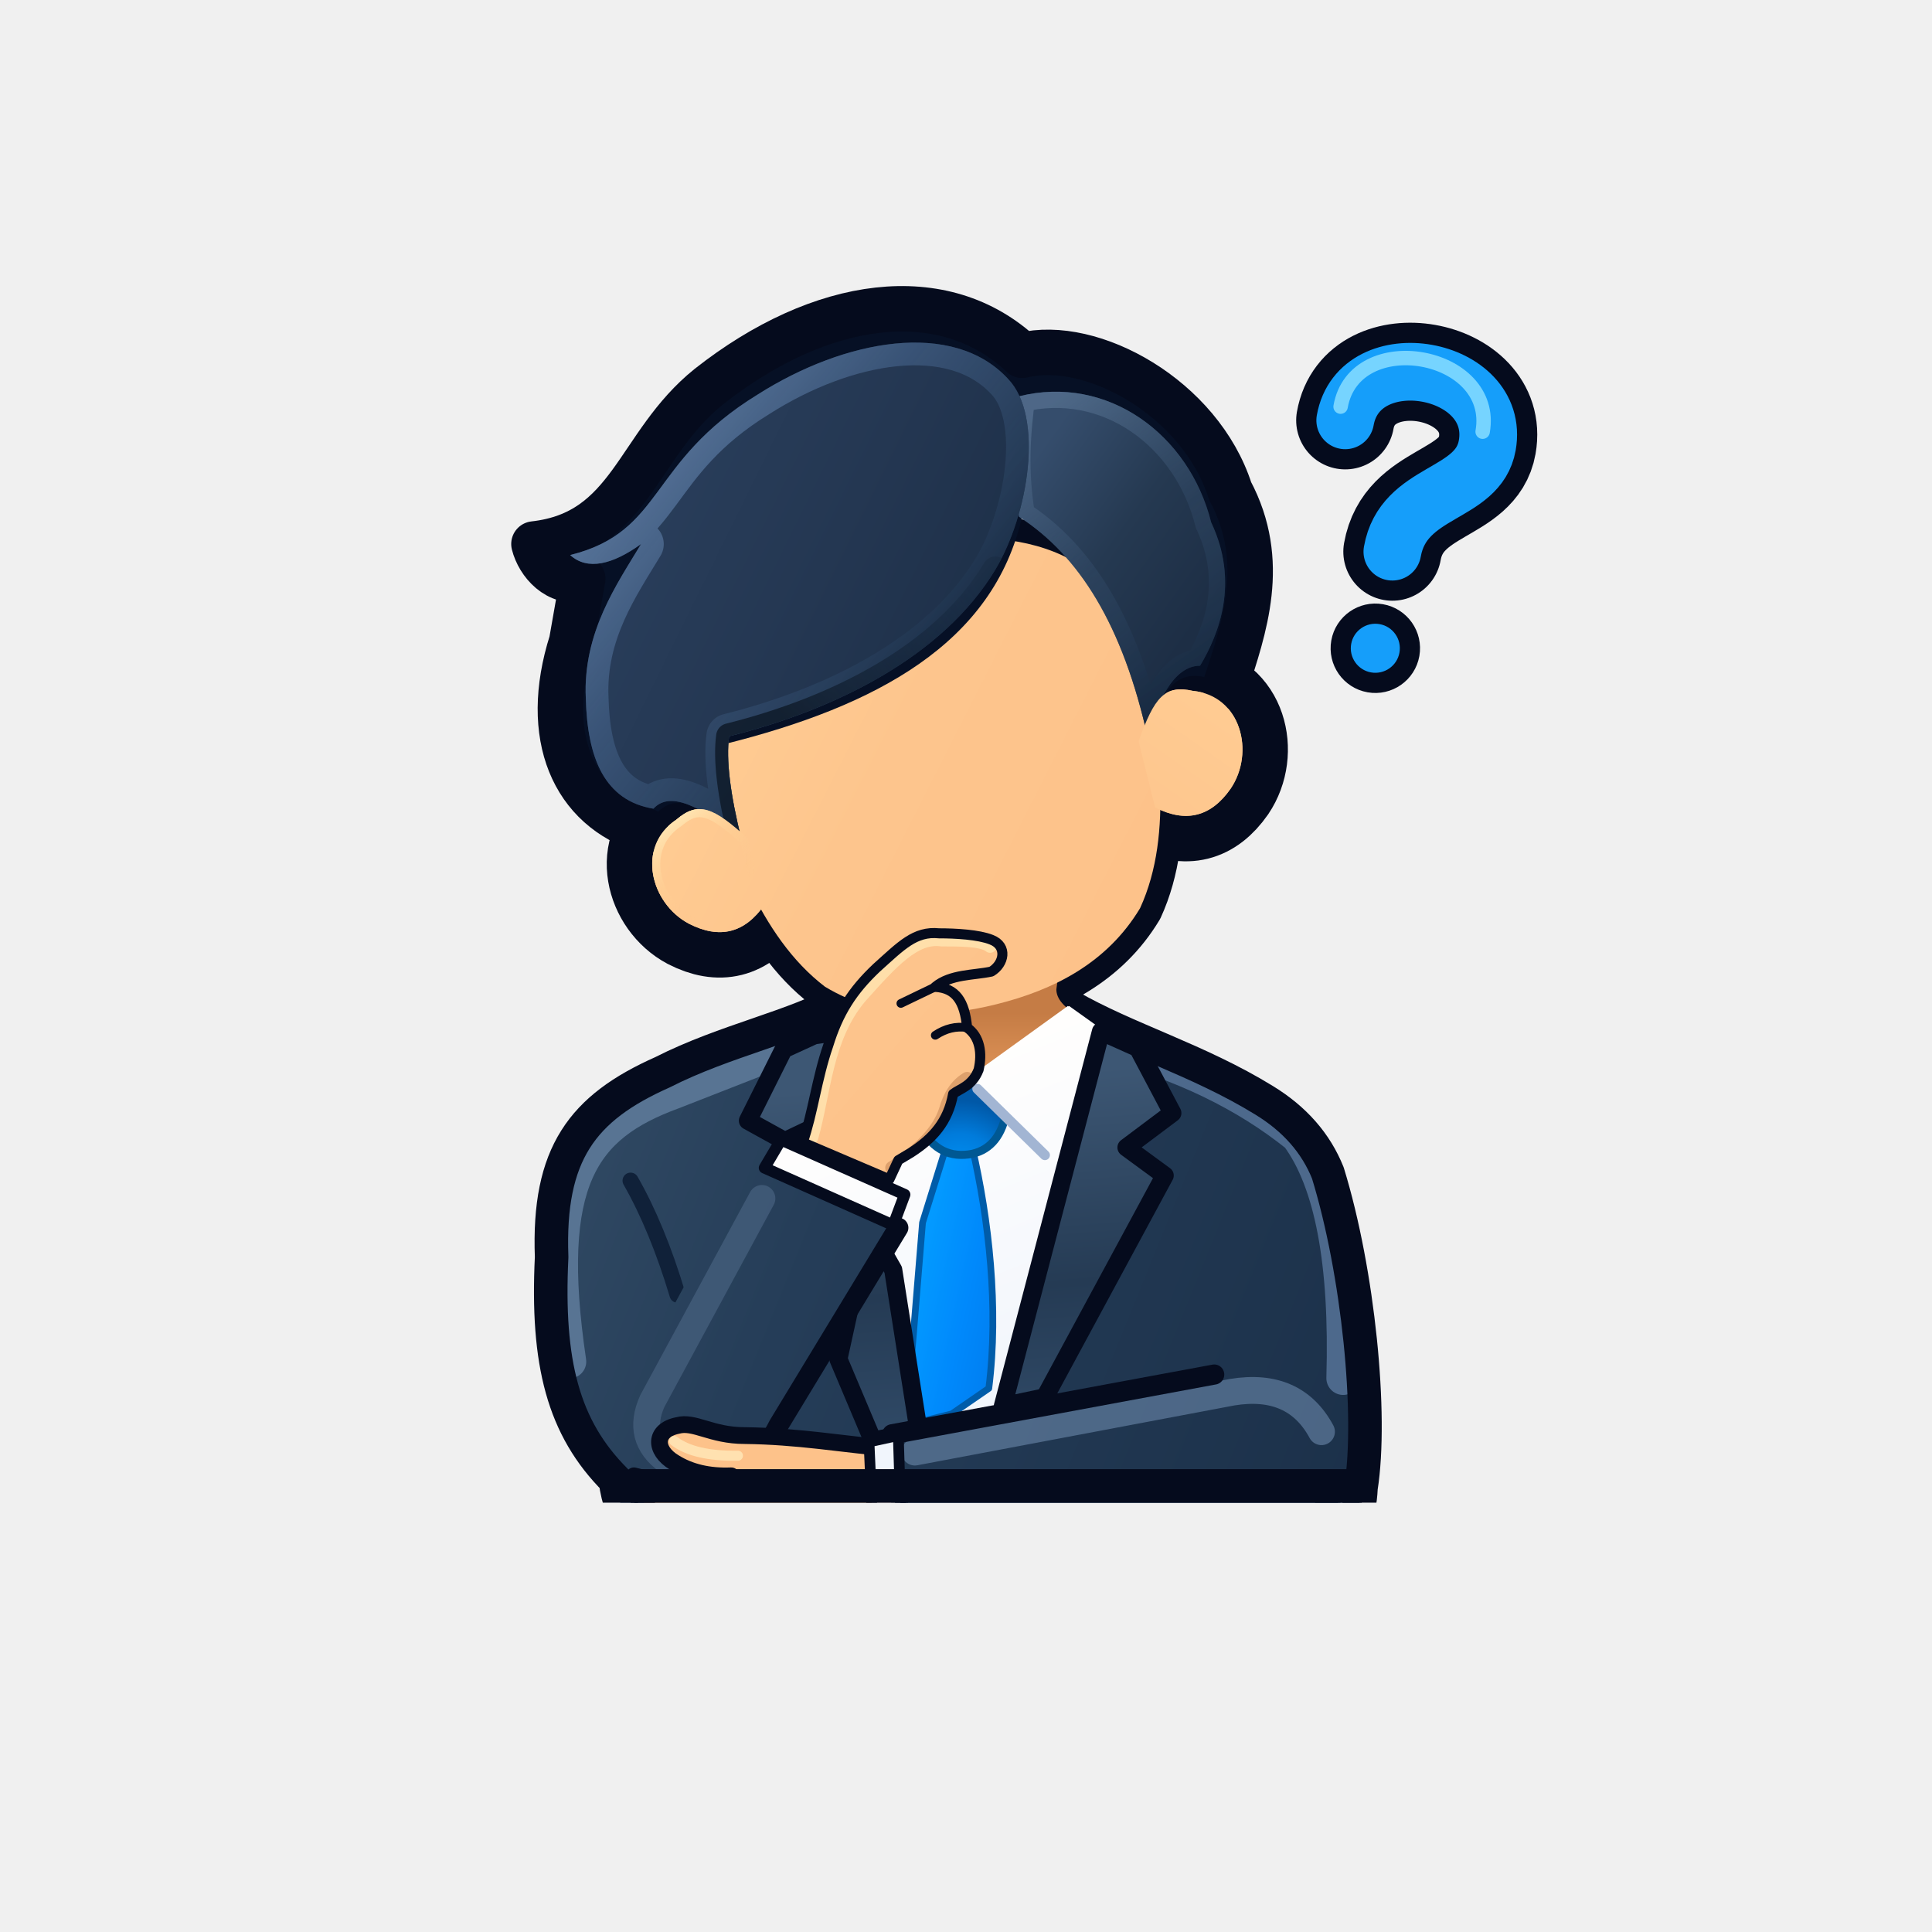
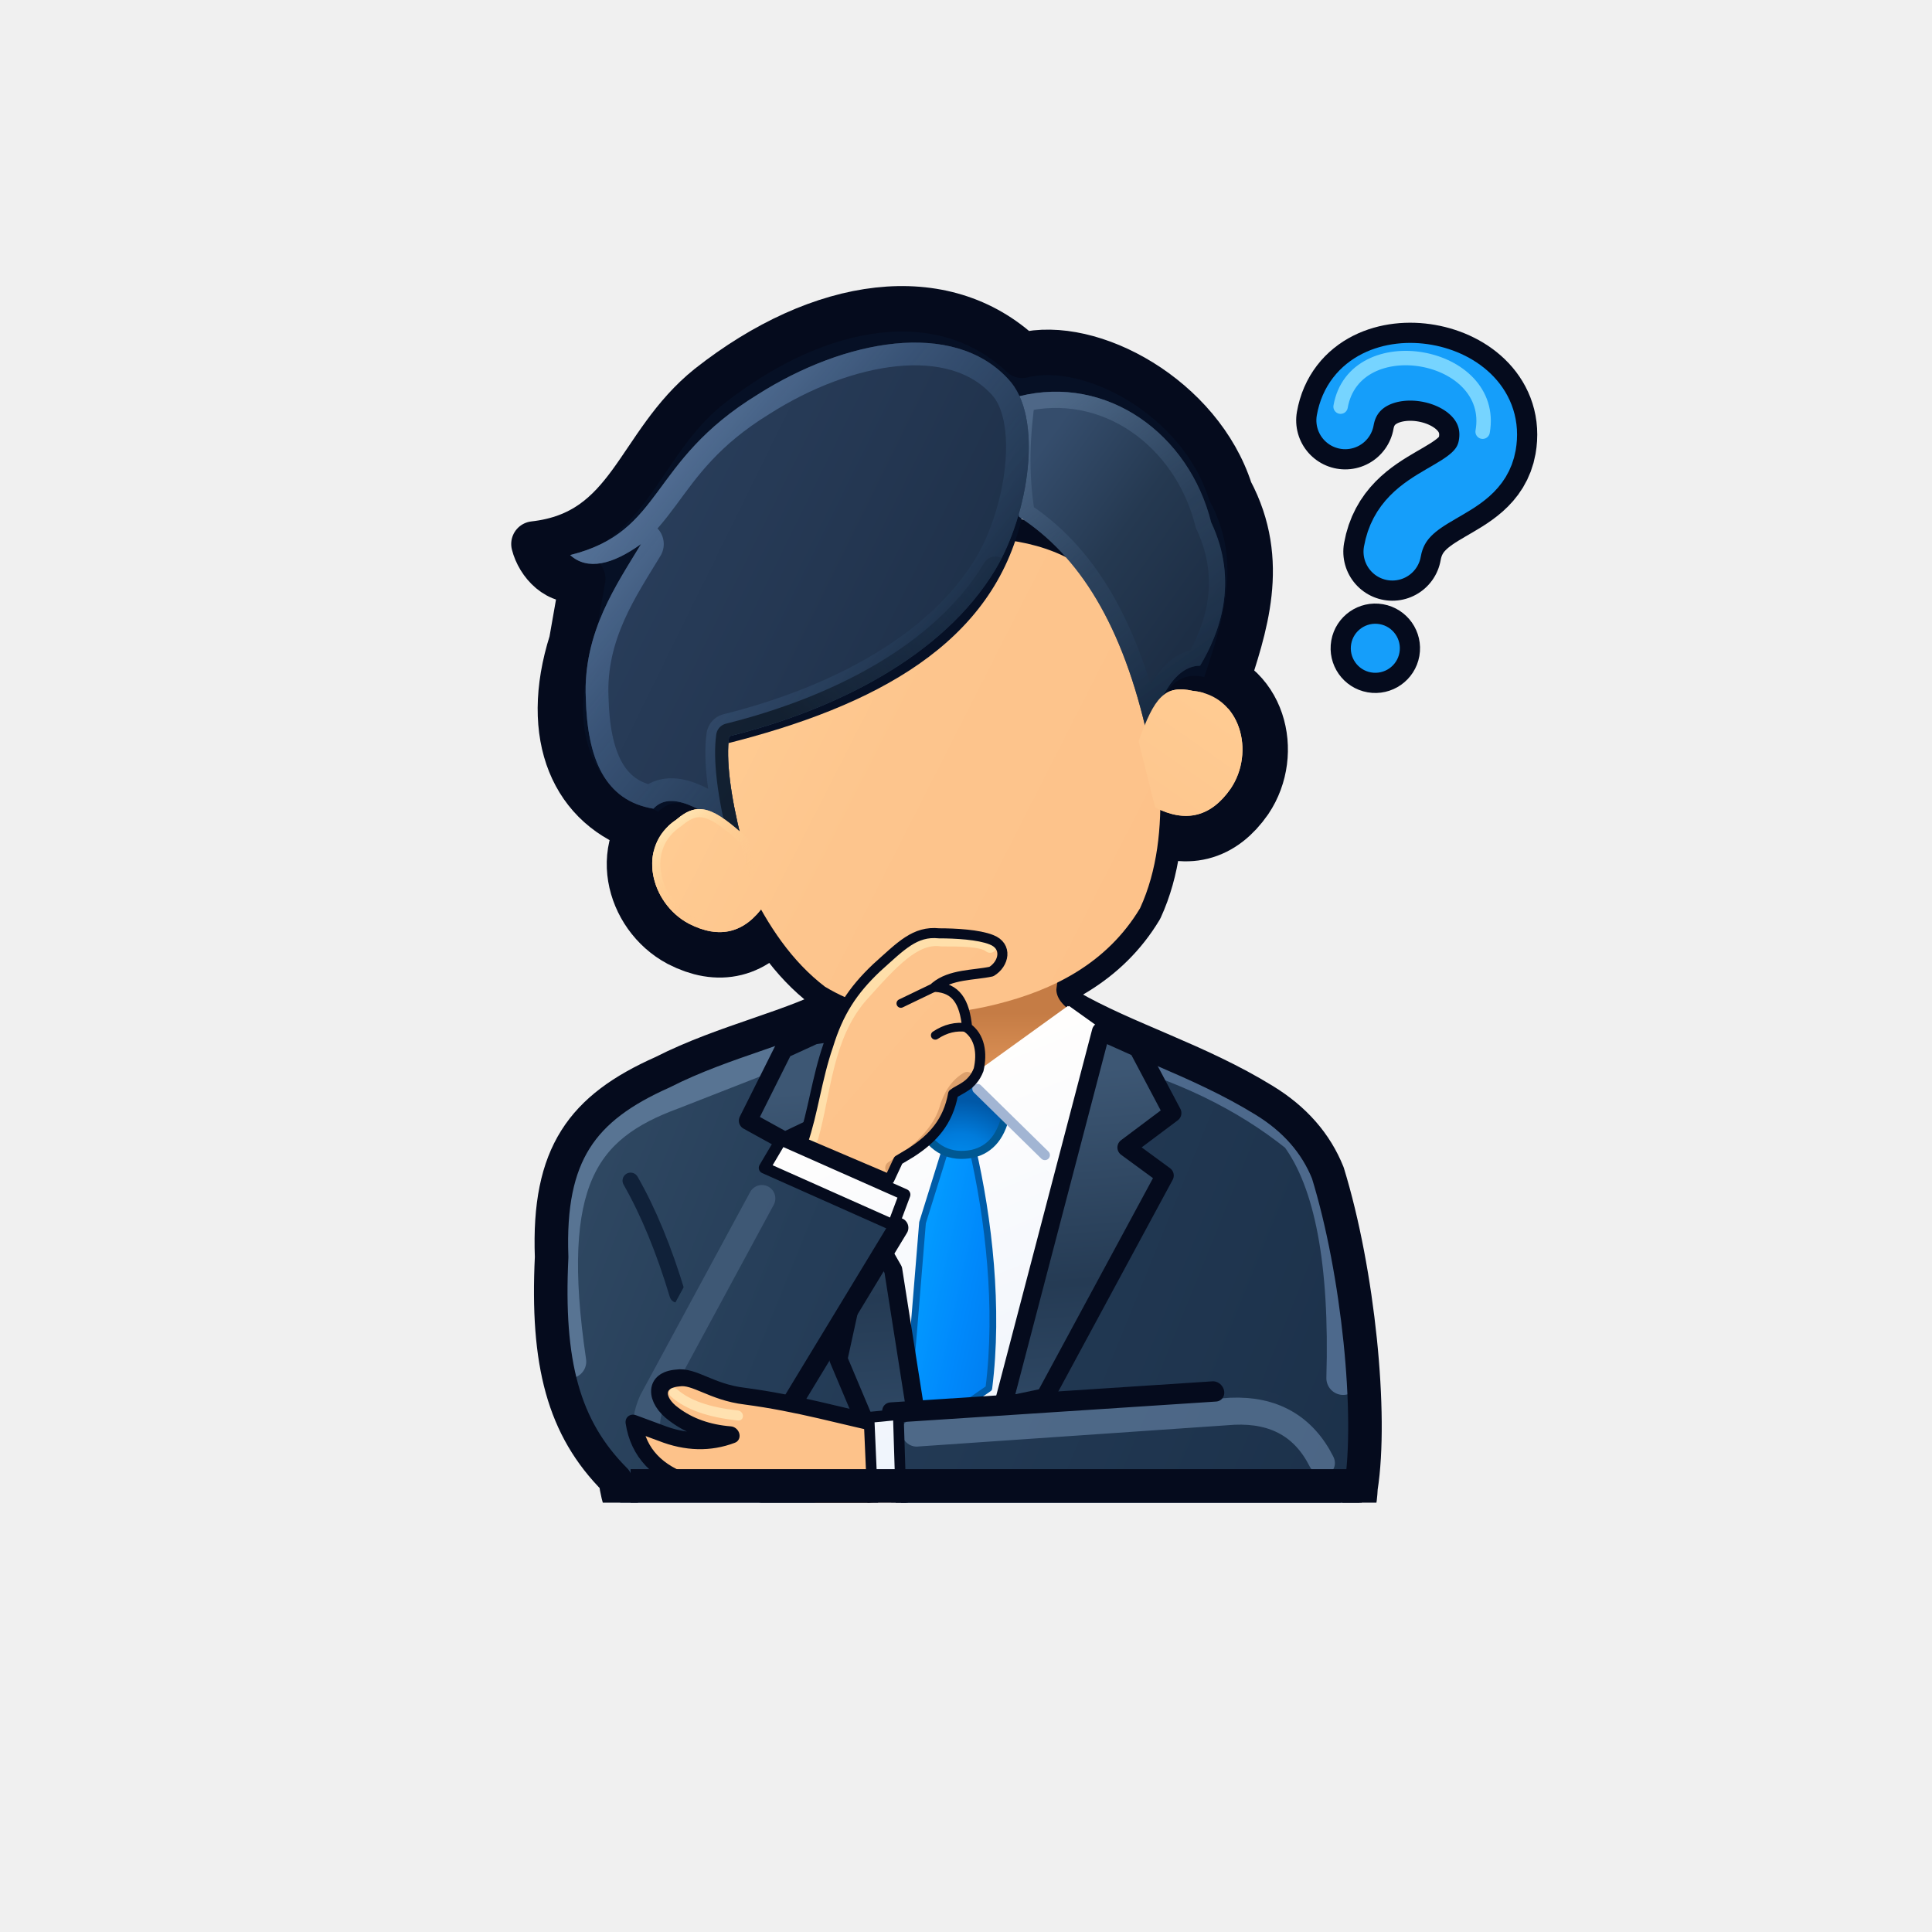
<svg xmlns="http://www.w3.org/2000/svg" width="288" height="288" viewBox="0 0 288 288" role="img" aria-labelledby="thinking-person-title">
  <defs>
    <path id="thinking-employee-face" d="M144 86 C125 86 110 93 109 111 C110 124 111 139 119 149 C126 156 135 158 144 158 C153 158 162 156 169 149 C177 139 178 124 179 111 C178 93 163 86 144 86 Z" />
    <path id="thinking-employee-hair" d="M98 79 C94 79 92 75 92 72 C107 74 111 61 124 55 C144 46 163 48 172 62 C183 62 197 75 198 90 C201 102 195 111 190 119 C185 114 181 116 178 122 C178 106 174 95 166 86 C157 104 137 109 113 109 L111 123 C106 115 102 114 98 119 C88 113 86 101 94 88 Z" />
    <linearGradient id="thinking-employee-suit-paint" gradientUnits="userSpaceOnUse" x1="82" y1="174" x2="208" y2="225">
      <stop offset="0" stop-color="#304963" />
      <stop offset=".3" stop-color="#253d58" />
      <stop offset="1" stop-color="#1b3049" />
    </linearGradient>
    <linearGradient id="thinking-employee-lapel-paint" gradientUnits="userSpaceOnUse" x1="116" y1="163" x2="121" y2="226">
      <stop offset="0" stop-color="#3d5774" />
      <stop offset=".5" stop-color="#253b54" />
      <stop offset="1" stop-color="#355170" />
    </linearGradient>
    <linearGradient id="thinking-employee-skin-paint" gradientUnits="userSpaceOnUse" x1="115" y1="105" x2="168" y2="151">
      <stop offset="0" stop-color="#ffcb92" />
      <stop offset=".35" stop-color="#fdc58d" />
      <stop offset="1" stop-color="#fdc28a" />
    </linearGradient>
    <linearGradient id="thinking-employee-neck-paint" gradientUnits="userSpaceOnUse" x1="144" y1="151" x2="144" y2="169">
      <stop offset="0" stop-color="#c57c45" />
      <stop offset=".55" stop-color="#df9458" />
      <stop offset="1" stop-color="#f3b47a" />
    </linearGradient>
    <linearGradient id="thinking-employee-white-paint" gradientUnits="userSpaceOnUse" x1="128" y1="164" x2="152" y2="223">
      <stop offset="0" stop-color="#fffefd" />
      <stop offset="1" stop-color="#edf3fc" />
    </linearGradient>
    <linearGradient id="thinking-employee-blue-paint" gradientUnits="userSpaceOnUse" x1="135" y1="196" x2="153" y2="200">
      <stop offset="0" stop-color="#039bff" />
      <stop offset=".45" stop-color="#0089fc" />
      <stop offset="1" stop-color="#0078ea" />
    </linearGradient>
    <radialGradient id="thinking-employee-knot-paint" gradientUnits="userSpaceOnUse" cx="143" cy="175" r="11">
      <stop stop-color="#0094f8" />
      <stop offset=".55" stop-color="#007bdb" />
      <stop offset="1" stop-color="#0058a7" />
    </radialGradient>
    <linearGradient id="thinking-employee-hair-paint" gradientUnits="userSpaceOnUse" x1="112" y1="65" x2="164" y2="109">
      <stop offset="0" stop-color="#293e5b" />
      <stop offset=".45" stop-color="#243752" />
      <stop offset="1" stop-color="#1b2d45" />
    </linearGradient>
    <linearGradient id="thinking-employee-side-hair-paint" gradientUnits="userSpaceOnUse" x1="172" y1="76" x2="195" y2="103">
      <stop offset="0" stop-color="#354d6c" />
      <stop offset=".5" stop-color="#253951" />
      <stop offset="1" stop-color="#1d2e45" />
    </linearGradient>
    <path id="thinking-employee-sweep" d="M97 75 C112 75 112 64 131 58 C146 53 163 54 169 65 C173 72 167 86 160 93 C149 104 131 108 114 108 Q112 113 112 124 C107 117 103 114 100 116 C93 113 92 106 94 97 C96 87 103 81 108 76 C103 78 99 78 97 75 Z" />
    <clipPath id="thinking-employee-sweep-clip">
      <use href="#thinking-employee-sweep" />
    </clipPath>
    <path id="thinking-employee-ear-left" d="M113 124 C109 118 107 116.5 103 118.5 C96 121 96 130 101 134.5 C105 138 109 138 113 134.5 Z" />
    <linearGradient id="thinking-employee-sweep-bevel" gradientUnits="userSpaceOnUse" x1="108" y1="58" x2="148" y2="112">
      <stop offset="0" stop-color="#6381a8" stop-opacity="0.95" />
      <stop offset="0.4" stop-color="#3f5b80" stop-opacity="0.8" />
      <stop offset="0.75" stop-color="#2a4260" stop-opacity="0.7" />
      <stop offset="1" stop-color="#102137" stop-opacity="0.9" />
    </linearGradient>
    <linearGradient id="thinking-employee-side-bevel" gradientUnits="userSpaceOnUse" x1="175" y1="70" x2="193" y2="116">
      <stop offset="0" stop-color="#587392" stop-opacity="0.7" />
      <stop offset="0.5" stop-color="#354e6c" stop-opacity="0.4" />
      <stop offset="1" stop-color="#14273e" stop-opacity="0.8" />
    </linearGradient>
    <linearGradient id="thinking-employee-ear-bevel" gradientUnits="userSpaceOnUse" x1="101" y1="119" x2="107" y2="132">
      <stop offset="0" stop-color="#ffe7b5" stop-opacity="0.95" />
      <stop offset="0.5" stop-color="#ffd599" stop-opacity="0.3" />
      <stop offset="1" stop-color="#fdc28a" stop-opacity="0" />
    </linearGradient>
    <path id="thinking-employee-side-hair" d="M170 68 C184 68 194 80 194 94 C196 104 191 111 187 115 C183 114 179 119 176.5 124 C177 106 173 94 165.5 86 C166 79 168 73 170 68 Z" />
    <clipPath id="thinking-employee-side-hair-clip">
      <use href="#thinking-employee-side-hair" />
    </clipPath>
    <clipPath id="thinking-employee-ear-clip">
      <use href="#thinking-employee-ear-left" />
    </clipPath>
    <linearGradient id="thinking-employee-fringe-shadow" gradientUnits="userSpaceOnUse" x1="156" y1="94" x2="124" y2="110">
      <stop offset="0" stop-color="#13243a" stop-opacity=".3" />
      <stop offset="1" stop-color="#101c2b" stop-opacity=".9" />
    </linearGradient>
    <mask id="thinking-employee-neck-continuity" maskUnits="userSpaceOnUse" x="85" y="80" width="120" height="110">
      <rect x="85" y="80" width="120" height="110" fill="white" />
      <rect x="132" y="146" width="24" height="35" fill="black" />
    </mask>
    <path id="thinking-person-sleeve" d="M 113.01 173.52 C 107.5 181.5 100.28 194.42 94.2 206.58 C 91.35 213.42 94.01 218.55 99.71 220.07 C 106.17 222.35 112.82 219.5 116.05 212.47 L 133.91 183.02 Z" />
    <clipPath id="thinking-person-sleeve-clip">
      <use href="#thinking-person-sleeve" />
    </clipPath>
    <path id="thinking-person-hand" d="M 119.66 170.29 C 121.18 165.92 121.75 160.79 123.46 155.85 C 124.98 150.91 127.07 147.68 130.68 144.26 C 134.29 141.03 136.38 138.75 139.99 139.13 C 142.46 139.13 145.88 139.32 147.78 140.08 C 150.25 141.03 149.68 143.69 147.78 144.83 C 145.12 145.4 141.7 145.21 139.42 147.11 C 142.46 147.3 143.79 149.2 144.17 153.19 C 146.07 154.52 146.45 156.99 145.88 159.46 C 144.93 161.93 143.03 162.31 142.08 163.07 C 141.32 167.25 139.04 169.72 135.81 171.81 L 133.91 172.95 L 132.58 175.8 Z" />
    <clipPath id="thinking-person-hand-clip">
      <use href="#thinking-person-hand" />
    </clipPath>
    <path d="M 184.07 204.3 C 191.86 201.83 199.08 208.48 199.84 216.65 L 199.84 223.11 C 199.84 230.33 195.66 233.94 188.06 234.51 L 133.91 235.46 L 132.96 213.8 Z" id="thinking-person-crossed-sleeve" />
    <clipPath id="thinking-person-crossed-sleeve-clip">
      <use href="#thinking-person-crossed-sleeve" />
    </clipPath>
    <mask id="thinking-person-question-highlight-mask" maskUnits="userSpaceOnUse" x="190" y="30" width="50" height="55">
      <path d="M201 53 C201 39 226 39 226 53 C226 62 213 63 213 74" fill="none" stroke="white" stroke-width="10" stroke-linecap="round" />
    </mask>
    <path d="M 125.55 149.01 C 118.71 153.0 108.07 155.09 98.76 159.84 C 86.79 165.16 81.66 172.0 82.23 187.39 C 81.47 203.16 83.94 212.85 91.73 220.64 Q 92.87 229.57 100.85 233.37 Q 107.88 238.5 127.07 235.08 L 186.35 236.41 Q 202.31 234.89 202.88 221.78 C 204.59 210.95 202.5 189.67 197.94 174.85 Q 195.28 168.2 188.44 164.02 C 178.56 157.94 167.92 154.9 159.37 149.96 L 157.85 144.45 Z" id="thinking-person-jacket-silhouette" />
    <clipPath id="thinking-person-jacket-clip">
      <use href="#thinking-person-jacket-silhouette" />
    </clipPath>
    <clipPath id="thinking-person-bust-crop">
      <rect x="0" y="0" width="288" height="224" />
    </clipPath>
  </defs>
  <g stroke-linecap="round" stroke-linejoin="round" clip-path="url(#thinking-person-bust-crop)">
    <g id="thinking-person-integrated-torso">
      <path d="M 125.55 149.01 C 118.71 153.0 108.07 155.09 98.76 159.84 C 86.79 165.16 81.66 172.0 82.23 187.39 C 81.47 203.16 83.94 212.85 91.73 220.64 Q 92.87 229.57 100.85 233.37 Q 107.88 238.5 127.07 235.08 L 186.35 236.41 Q 202.31 234.89 202.88 221.78 C 204.59 210.95 202.5 189.67 197.94 174.85 Q 195.28 168.2 188.44 164.02 C 178.56 157.94 167.92 154.9 159.37 149.96 L 157.85 144.45 Z" fill="url(#thinking-employee-suit-paint)" />
      <path d="M 84.89 202.97 C 80.9 175.99 86.79 167.82 100.28 162.88 L 117.76 156.04" fill="none" stroke="#587493" stroke-width="5" clip-path="url(#thinking-person-jacket-clip)" />
      <path d="M 165.07 155.66 Q 181.79 160.03 193.38 169.34 Q 200.98 179.6 200.22 205.44" fill="none" stroke="#4d698c" stroke-width="5" clip-path="url(#thinking-person-jacket-clip)" />
      <path d="M 125.55 149.01 C 118.71 153.0 108.07 155.09 98.76 159.84 C 86.79 165.16 81.66 172.0 82.23 187.39 C 81.47 203.16 83.94 212.85 91.73 220.64 Q 92.87 229.57 100.85 233.37 Q 107.88 238.5 127.07 235.08 L 186.35 236.41 Q 202.31 234.89 202.88 221.78 C 204.59 210.95 202.5 189.67 197.94 174.85 Q 195.28 168.2 188.44 164.02 C 178.56 157.94 167.92 154.9 159.37 149.96 L 157.85 144.45 Z" fill="none" stroke="#050b1d" stroke-width="5" />
      <path d="M 133.72 137.99 Q 146.83 139.89 158.42 140.27 L 157.47 147.49 Q 157.47 149.58 160.89 151.48 L 144.36 166.11 L 127.83 157.18 Q 134.1 149.58 133.72 137.99 Z" fill="url(#thinking-employee-neck-paint)" />
      <path d="M 126.88 155.85 L 144.17 163.26 L 159.37 149.96 L 163.36 152.81 L 150.44 211.14 L 134.67 214.56 L 126.12 171.62 Z" fill="url(#thinking-employee-white-paint)" />
      <path d="M 141.13 170.67 L 144.93 171.05 C 147.4 181.69 148.92 194.99 147.4 206.96 L 141.89 210.76 L 135.05 212.47 L 137.52 182.26 Z" fill="url(#thinking-employee-blue-paint)" stroke="#005ca9" stroke-width="1" />
      <path d="M 144.55 160.79 L 150.06 165.54 Q 149.11 171.05 144.93 172.0 Q 139.99 172.95 137.33 168.2 L 137.71 164.59 Z" fill="url(#thinking-employee-knot-paint)" stroke="#005893" stroke-width="1.2" />
      <path d="M 159.18 149.96 L 144.17 160.79 L 155.76 172.19 L 163.17 152.81 Z" fill="url(#thinking-employee-white-paint)" />
      <path d="M 145.69 162.31 L 155.76 172.19" fill="none" stroke="#a2b5d3" stroke-width="1.5" />
      <path d="M 126.12 155.85 L 137.52 164.59 L 134.48 170.86 L 123.65 161.93 Z" fill="url(#thinking-employee-white-paint)" />
      <path d="M 164.12 153.76 L 169.63 156.23 L 174.76 165.92 L 167.92 171.05 L 173.62 175.23 L 155.76 208.29 L 149.49 209.62 Z" fill="url(#thinking-employee-lapel-paint)" stroke="#050b1d" stroke-width="2.7" />
      <path d="M 116.81 156.42 L 121.37 154.33 L 125.36 153.76 L 120.99 168.2 L 117.0 170.1 L 111.49 167.06 Z" fill="url(#thinking-employee-lapel-paint)" stroke="#050b1d" stroke-width="2.7" />
      <path d="M 129.35 182.64 L 133.15 189.29 L 136.95 213.42 L 130.11 214.75 L 124.98 202.59 Z" fill="url(#thinking-employee-lapel-paint)" stroke="#050b1d" stroke-width="2.7" />
      <path id="thinking-person-left-underarm-seam" d="M94 176 Q98 183 101 193" fill="none" stroke="#102139" stroke-width="2.4" />
    </g>
    <g id="thinking-person-tilted-head" transform="translate(5 -1) translate(144 60) scale(.88) translate(-144 -60) rotate(-14 144 165) translate(144 108) scale(1.1) translate(-144 -108)">
      <use href="#thinking-employee-face" fill="url(#thinking-employee-skin-paint)" stroke="#050b1d" stroke-width="7" mask="url(#thinking-employee-neck-continuity)" />
      <use href="#thinking-employee-ear-left" fill="url(#thinking-employee-skin-paint)" stroke="#050b1d" stroke-width="14" />
      <use href="#thinking-employee-ear-left" fill="url(#thinking-employee-skin-paint)" stroke="#050b1d" stroke-width="14" transform="translate(288 0) scale(-1 1)" />
      <use href="#thinking-employee-ear-left" fill="url(#thinking-employee-skin-paint)" />
      <use href="#thinking-employee-ear-left" fill="url(#thinking-employee-skin-paint)" transform="translate(288 0) scale(-1 1)" />
      <use href="#thinking-employee-face" fill="url(#thinking-employee-skin-paint)" />
      <use href="#thinking-employee-hair" fill="#061025" />
      <path d="M98 119 C88 113 86 101 94 88 L98 79 C94 79 92 75 92 72 C107 74 111 61 124 55 C144 46 163 48 172 62 C183 62 197 75 198 90 C201 102 195 111 190 119" fill="none" stroke="#050b1d" stroke-width="7" />
      <use href="#thinking-employee-side-hair" fill="url(#thinking-employee-side-hair-paint)" />
      <use href="#thinking-employee-side-hair" fill="none" stroke="url(#thinking-employee-side-bevel)" stroke-width="5" clip-path="url(#thinking-employee-side-hair-clip)" />
      <use href="#thinking-employee-sweep" fill="url(#thinking-employee-hair-paint)" />
      <g clip-path="url(#thinking-employee-sweep-clip)">
        <use href="#thinking-employee-sweep" fill="none" stroke="url(#thinking-employee-sweep-bevel)" stroke-width="7" />
        <path d="M160 93 C149 104 131 108 114 108 Q112 113 112 124" fill="none" stroke="url(#thinking-employee-fringe-shadow)" stroke-width="4" />
      </g>
      <use href="#thinking-employee-ear-left" fill="url(#thinking-employee-skin-paint)" />
      <use href="#thinking-employee-ear-left" fill="url(#thinking-employee-skin-paint)" transform="translate(288 0) scale(-1 1)" />
      <use href="#thinking-employee-ear-left" fill="none" stroke="url(#thinking-employee-ear-bevel)" stroke-width="2.5" clip-path="url(#thinking-employee-ear-clip)" />
    </g>
    <g id="thinking-person-question-mark" transform="translate(-5 9) translate(214 70) scale(.86) translate(-214 -70) rotate(10 214 70)">
      <path d="M201 53 C201 39 226 39 226 53 C226 62 213 63 213 74" fill="none" stroke="#050b1d" stroke-width="17" />
      <path d="M201 53 C201 39 226 39 226 53 C226 62 213 63 213 74" fill="none" stroke="#159efa" stroke-width="10" />
      <g mask="url(#thinking-person-question-highlight-mask)">
        <path d="M201 53 C201 39 226 39 226 53" fill="none" stroke="#76d4ff" stroke-width="2.5" transform="translate(-1.2 -2.2)" />
      </g>
      <circle cx="213" cy="91" r="6" fill="#159efa" stroke="#050b1d" stroke-width="3.5" />
    </g>
    <g id="thinking-person-raised-arm">
      <use href="#thinking-person-sleeve" fill="url(#thinking-employee-suit-paint)" />
      <path d="M 113.58 178.65 L 97.24 208.86 Q 94.77 214.37 99.52 217.79" fill="none" stroke="#516b8a" stroke-width="4" clip-path="url(#thinking-person-sleeve-clip)" opacity=".55" />
      <path fill="none" stroke="#050b1d" stroke-width="3" d="M133.91 183.02 L116.05 212.47 Q113.4 217.8 108.8 219.5" />
      <use href="#thinking-person-hand" fill="url(#thinking-employee-skin-paint)" />
      <path d="M 120.99 169.53 C 122.89 162.88 123.08 154.71 128.21 148.63 C 132.96 143.31 136.38 139.51 140.37 140.08 C 143.22 140.08 146.45 140.08 147.59 141.03" fill="none" stroke="#ffdfaa" stroke-width="2" clip-path="url(#thinking-person-hand-clip)" />
      <path d="M 132.96 174.09 Q 139.42 170.1 140.94 165.54 Q 141.89 162.12 144.17 160.79" fill="none" stroke="#dda06c" stroke-width="2" clip-path="url(#thinking-person-hand-clip)" />
      <use href="#thinking-person-hand" fill="none" stroke="#050b1d" stroke-width="1.5" />
      <path d="M 139.42 147.11 L 134.29 149.58" fill="none" stroke="#050b1d" stroke-width="1.3" />
      <path d="M 144.17 153.19 Q 141.7 152.81 139.42 154.33" fill="none" stroke="#050b1d" stroke-width="1.3" />
      <path d="M 116.43 169.91 L 134.86 178.08 L 133.15 182.64 L 113.96 174.09 Z" fill="url(#thinking-employee-white-paint)" stroke="#050b1d" stroke-width="1.7" />
    </g>
-     <g id="thinking-person-supporting-arm">
+     <g id="thinking-person-supporting-arm" transform="matrix(1 .12 0 1 0 -19.2)">
      <path d="M134.1 216.08 C125 215.2 119 214.1 111 214 C106 214 103.5 211.8 101 212.5 C97.5 213.2 97.5 216.2 100.5 218 Q104 220.2 109 220 Q104 222.5 98.5 221 L94.5 220 Q95.5 226.5 103 228 L134.1 229Z" fill="url(#thinking-employee-skin-paint)" stroke="#050b1d" stroke-width="2.5" />
      <path d="M100.5 214.8 Q103.5 217.1 110 217" fill="none" stroke="#ffe1b0" stroke-width="1.5" />
      <use href="#thinking-person-crossed-sleeve" fill="url(#thinking-employee-suit-paint)" />
      <path d="M 136.38 216.46 L 183.69 207.53 Q 193.0 206.01 196.99 213.42" fill="none" stroke="#6683a5" stroke-width="4" clip-path="url(#thinking-person-crossed-sleeve-clip)" opacity=".65" />
      <path d="M 138.66 231.66 L 188.06 230.9 Q 196.42 230.33 197.75 225.01" fill="none" stroke="#14273e" stroke-width="4" clip-path="url(#thinking-person-crossed-sleeve-clip)" />
      <path fill="none" stroke="#050b1d" stroke-width="3" d="M133 213.8 L181 204.9" />
      <path d="M 129.54 214.94 L 133.91 213.99 L 134.48 232.23 L 130.3 232.23 Z" fill="url(#thinking-employee-white-paint)" stroke="#050b1d" stroke-width="1.6" />
    </g>
    <path id="thinking-person-bottom-edge" d="M94 224 H203" fill="none" stroke="#050b1d" stroke-width="10" stroke-linecap="butt" />
  </g>
</svg>
